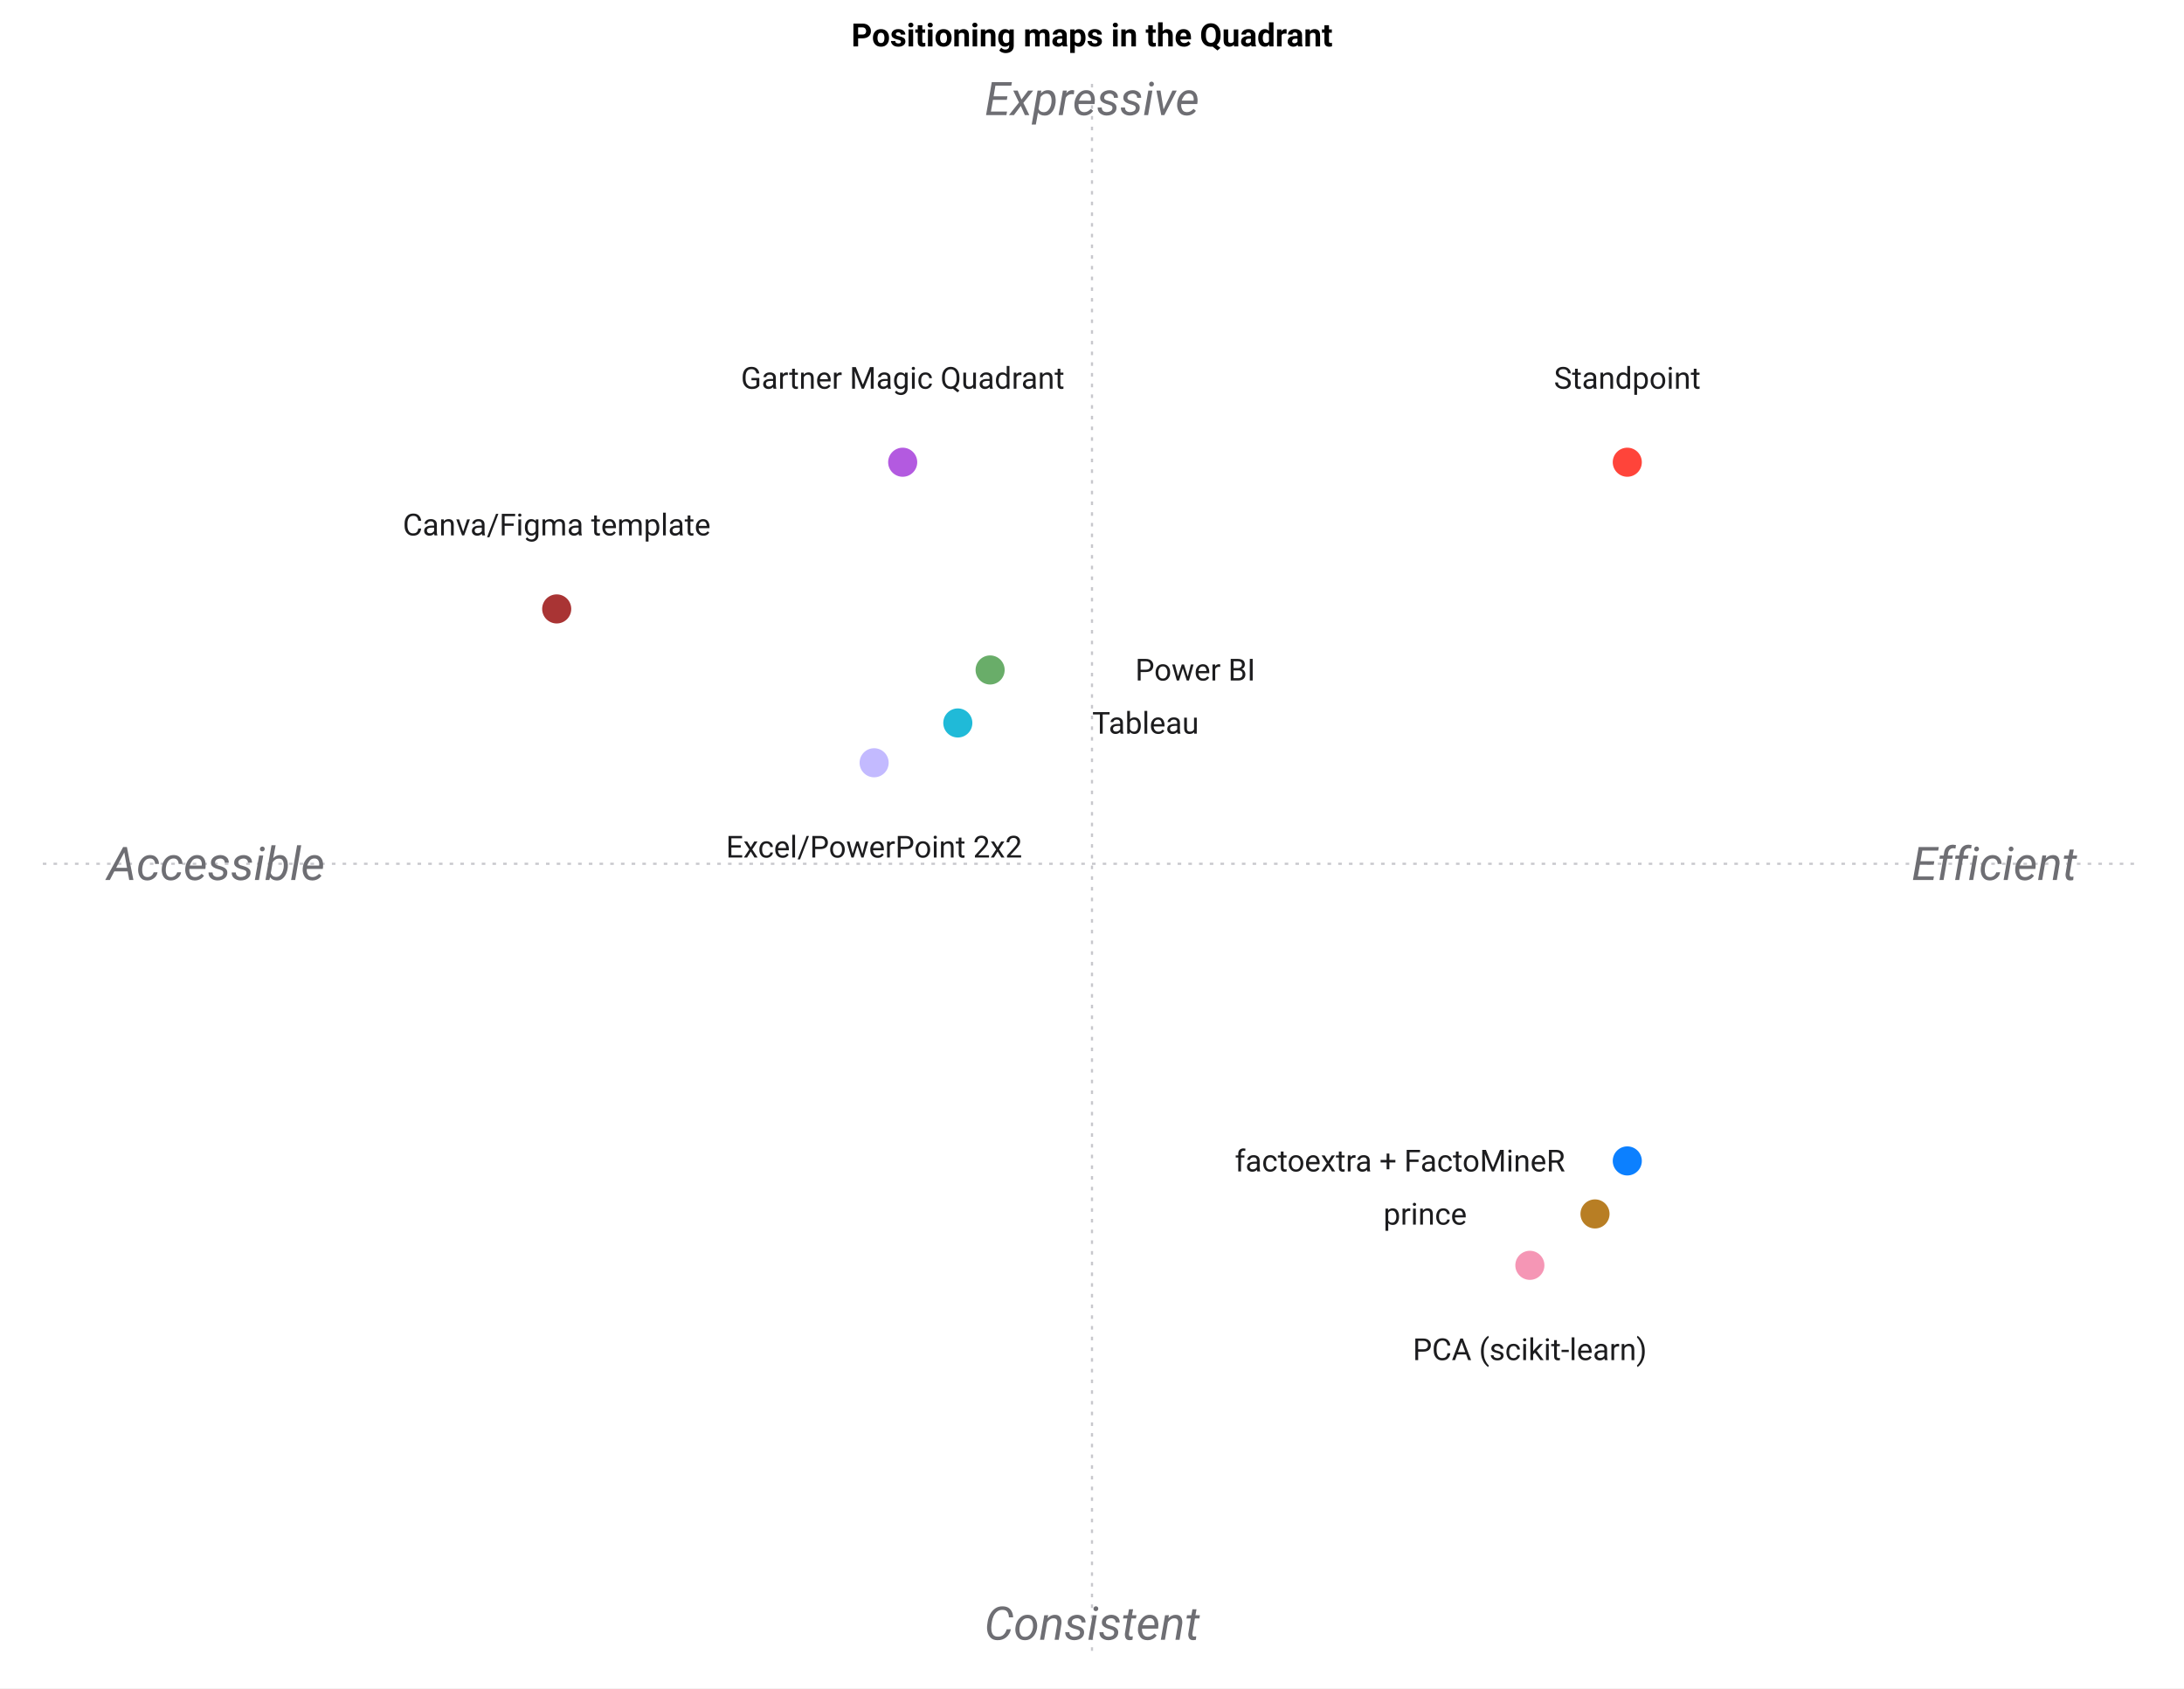
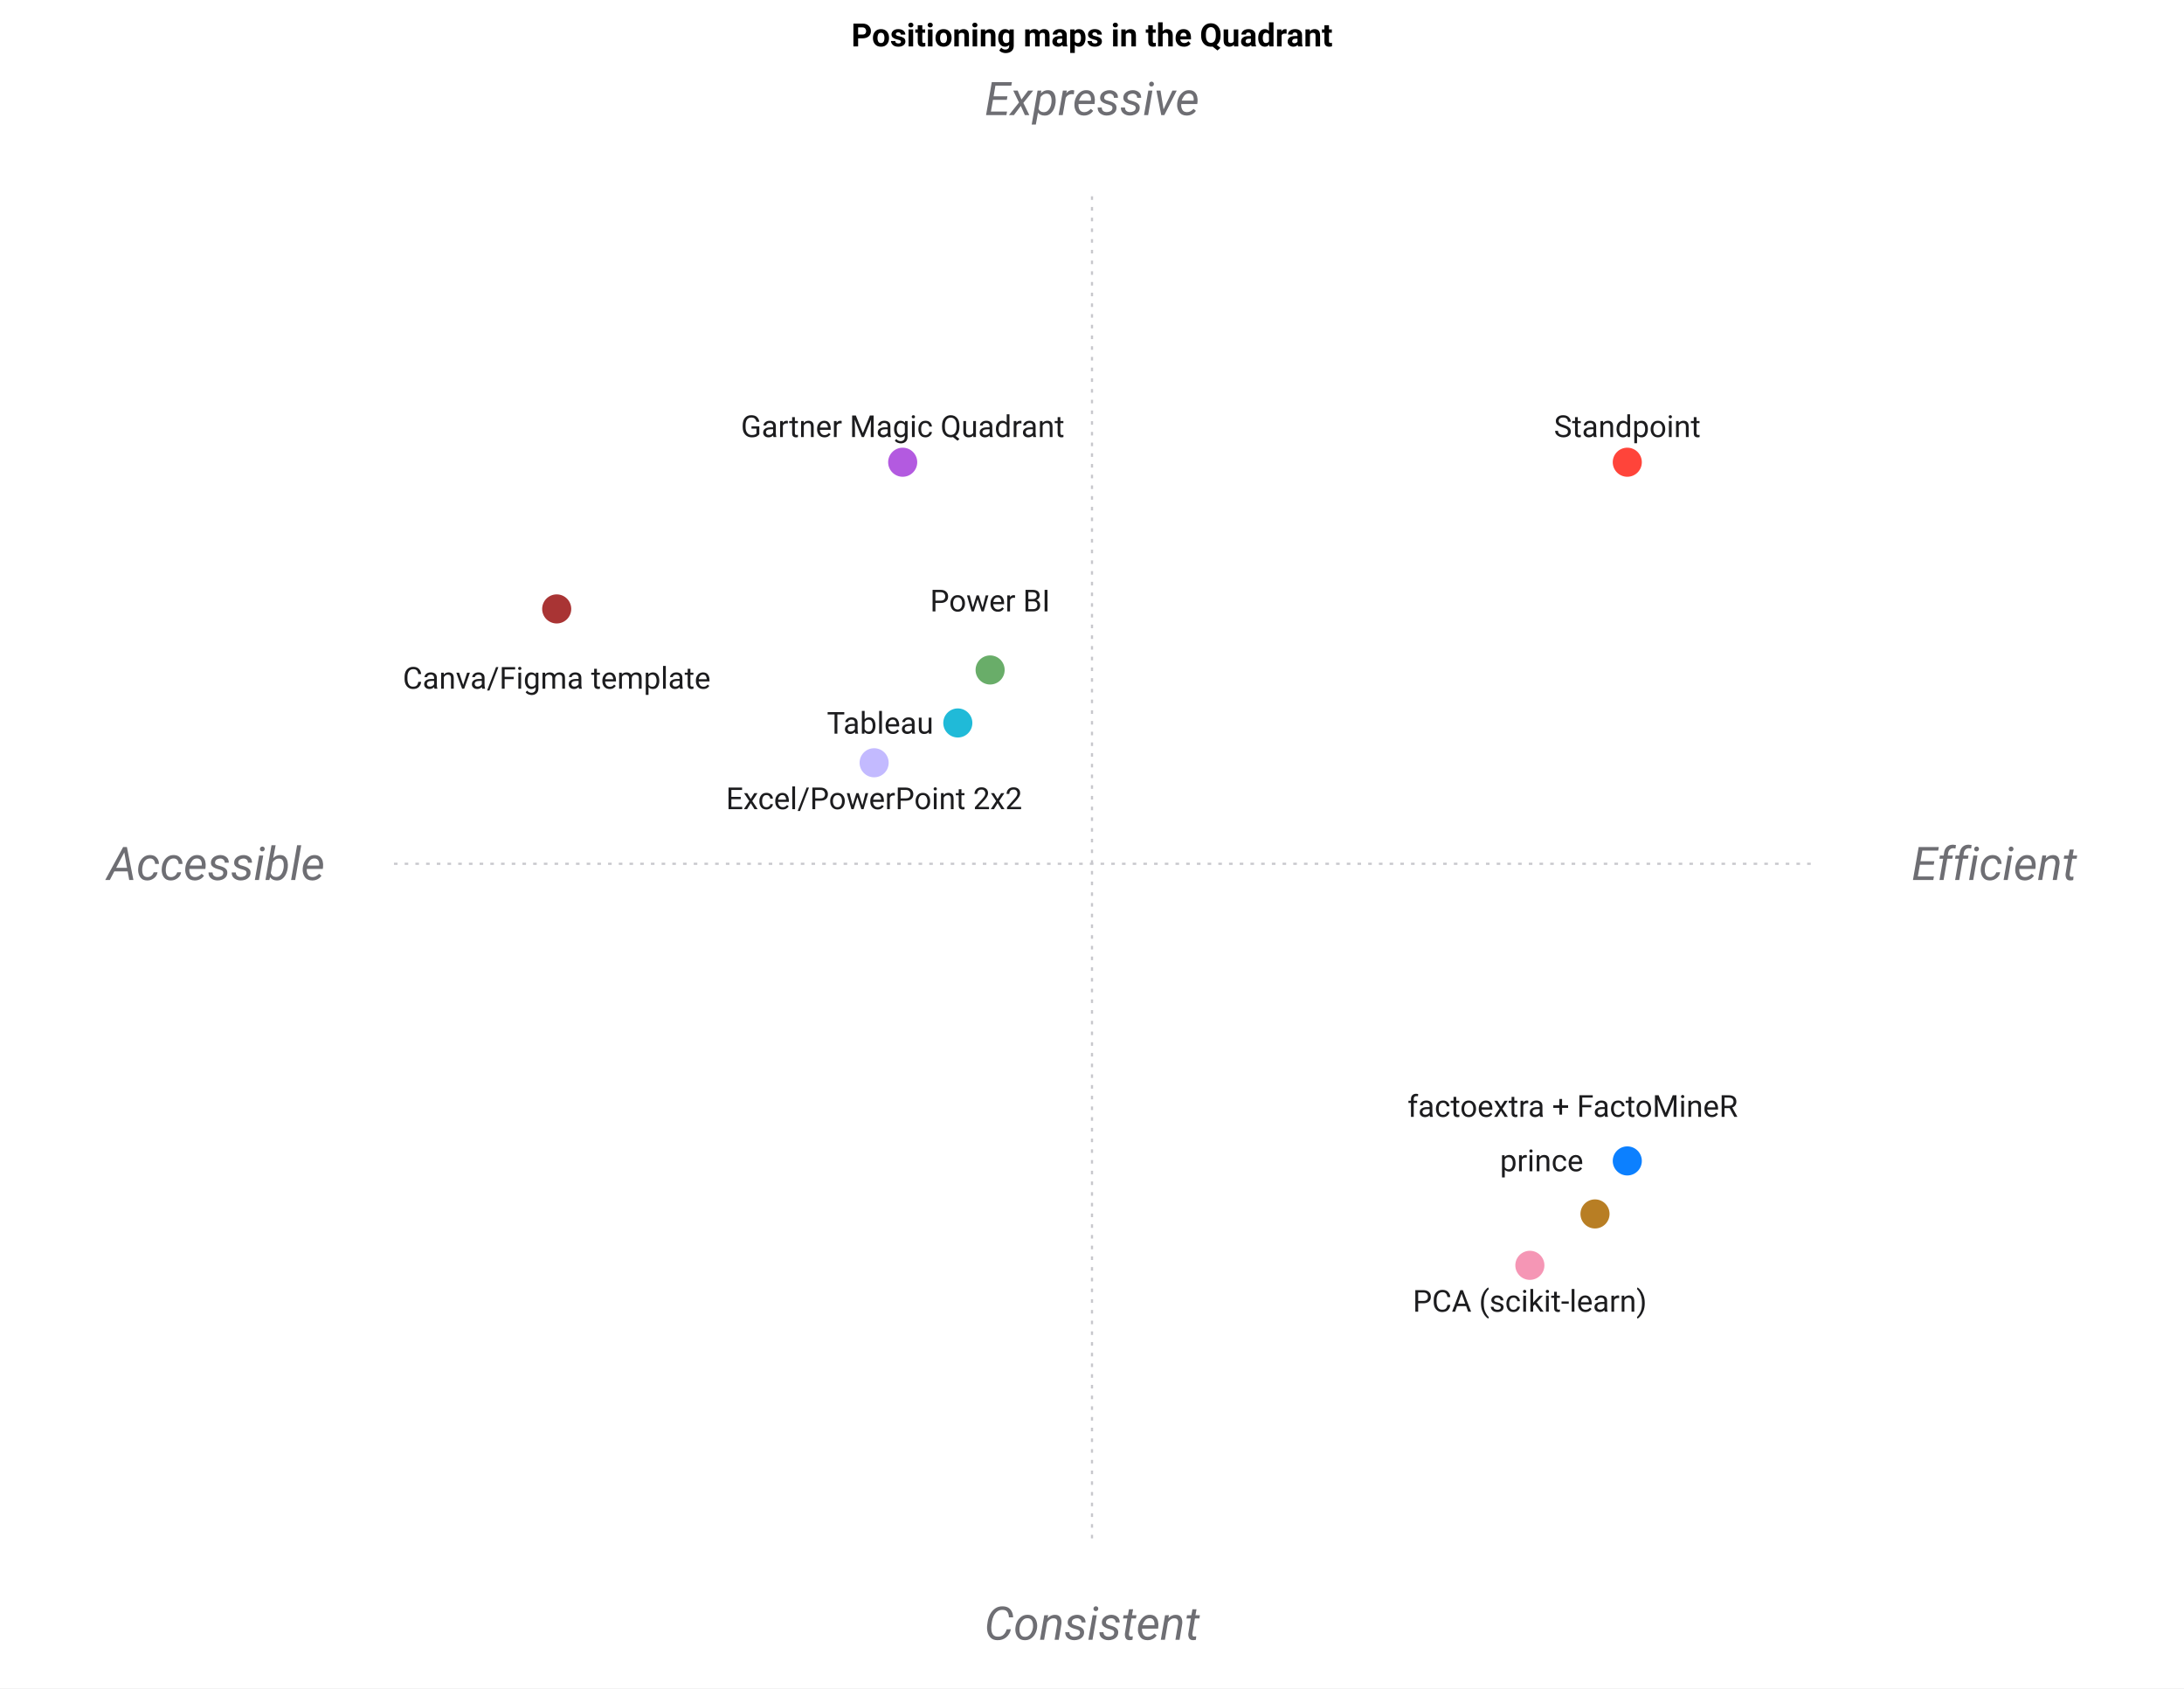
<svg xmlns="http://www.w3.org/2000/svg" width="1224" height="946" viewBox="0 0 1224 946" role="img" aria-labelledby="sp-title sp-desc" font-family="Roboto, -apple-system, Helvetica, Arial, sans-serif">
  <rect width="1224" height="946" fill="#FFFFFF" />
  <style>.sp-dot{cursor:pointer}.sp-dot:hover circle,.sp-dot:focus circle{stroke-width:2.4}.sp-dot:hover,.sp-dot:focus{filter:brightness(1.08);outline:none}</style>
-   <line x1="24.0" y1="484.0" x2="1200.0" y2="484.0" stroke="#C7C7CC" stroke-width="1.2" stroke-dasharray="2,4" />
-   <line x1="612.0" y1="925.0" x2="612.0" y2="43.0" stroke="#C7C7CC" stroke-width="1.2" stroke-dasharray="2,4" />
+   <line x1="220.8" y1="484.0" x2="1018.3" y2="484.0" stroke="#C7C7CC" stroke-width="1.2" stroke-dasharray="2,4" />
+   <line x1="612.0" y1="862.0" x2="612.0" y2="106.0" stroke="#C7C7CC" stroke-width="1.2" stroke-dasharray="2,4" />
  <text data-pole="right" x="1164.0" y="493.1" font-size="26" font-style="italic" fill="#6E6E73" text-anchor="end">Efficient</text>
  <text data-pole="left" x="60.0" y="493.1" font-size="26" font-style="italic" fill="#6E6E73" text-anchor="start">Accessible</text>
  <text data-pole="top" x="612.0" y="64.5" font-size="26" font-style="italic" fill="#6E6E73" text-anchor="middle">Expressive</text>
  <text data-pole="bottom" x="612.0" y="918.8" font-size="26" font-style="italic" fill="#6E6E73" text-anchor="middle">Consistent</text>
  <g class="sp-dot" tabindex="0" role="img" aria-label="Positioning maps: Standpoint role: best axis1: 2.11 axis2: 1.93">
    <circle cx="912.0" cy="259.0" r="8.65" fill="#FF3B30" stroke="white" stroke-width="1" opacity="0.95" />
  </g>
-   <text x="912.0" y="217.8" font-size="17" fill="#1C1C1E" text-anchor="middle">Standpoint</text>
+   <text x="912.0" y="244.9" font-size="17" fill="#1C1C1E" text-anchor="middle">Standpoint</text>
  <g class="sp-dot" tabindex="0" role="img" aria-label="Positioning maps: prince role: competitor axis1: 1.98 axis2: -1.68">
    <circle cx="893.9" cy="680.2" r="8.65" fill="#B47819" stroke="white" stroke-width="1" opacity="0.95" />
  </g>
-   <text x="798.7" y="686.2" font-size="17" fill="#1C1C1E" text-anchor="middle">prince</text>
+   <text x="864.0" y="656.3" font-size="17" fill="#1C1C1E" text-anchor="middle">prince</text>
  <g class="sp-dot" tabindex="0" role="img" aria-label="Positioning maps: PCA (scikit-learn) role: competitor axis1: 1.73 axis2: -1.93">
    <circle cx="857.4" cy="709.0" r="8.65" fill="#F591B1" stroke="white" stroke-width="1" opacity="0.95" />
  </g>
-   <text x="857.4" y="762.1" font-size="17" fill="#1C1C1E" text-anchor="middle">PCA (scikit-learn)</text>
+   <text x="857.4" y="735.0" font-size="17" fill="#1C1C1E" text-anchor="middle">PCA (scikit-learn)</text>
  <g class="sp-dot" tabindex="0" role="img" aria-label="Positioning maps: factoextra + FactoMineR role: right axis1: 2.11 axis2: -1.43">
    <circle cx="912.0" cy="650.5" r="8.65" fill="#007AFF" stroke="white" stroke-width="1" opacity="0.95" />
  </g>
-   <text x="784.6" y="656.4" font-size="17" fill="#1C1C1E" text-anchor="middle">factoextra + FactoMineR</text>
+   <text x="881.4" y="625.8" font-size="17" fill="#1C1C1E" text-anchor="middle">factoextra + FactoMineR</text>
  <g class="sp-dot" tabindex="0" role="img" aria-label="Positioning maps: Tableau role: competitor axis1: -0.53 axis2: 0.68">
    <circle cx="536.8" cy="405.1" r="8.65" fill="#15B7D6" stroke="white" stroke-width="1" opacity="0.95" />
  </g>
-   <text x="642.0" y="411.1" font-size="17" fill="#1C1C1E" text-anchor="middle">Tableau</text>
+   <text x="493.3" y="411.1" font-size="17" fill="#1C1C1E" text-anchor="middle">Tableau</text>
  <g class="sp-dot" tabindex="0" role="img" aria-label="Positioning maps: Power BI role: competitor axis1: -0.40 axis2: 0.93">
    <circle cx="554.9" cy="375.4" r="8.65" fill="#62A962" stroke="white" stroke-width="1" opacity="0.95" />
  </g>
-   <text x="669.9" y="381.3" font-size="17" fill="#1C1C1E" text-anchor="middle">Power BI</text>
+   <text x="554.9" y="342.6" font-size="17" fill="#1C1C1E" text-anchor="middle">Power BI</text>
  <g class="sp-dot" tabindex="0" role="img" aria-label="Positioning maps: Gartner Magic Quadrant role: top axis1: -0.75 axis2: 1.93">
    <circle cx="505.9" cy="259.0" r="8.65" fill="#AF52DE" stroke="white" stroke-width="1" opacity="0.95" />
  </g>
-   <text x="505.9" y="217.8" font-size="17" fill="#1C1C1E" text-anchor="middle">Gartner Magic Quadrant</text>
+   <text x="505.9" y="244.9" font-size="17" fill="#1C1C1E" text-anchor="middle">Gartner Magic Quadrant</text>
  <g class="sp-dot" tabindex="0" role="img" aria-label="Positioning maps: Excel/PowerPoint 2x2 role: competitor axis1: -0.86 axis2: 0.49">
    <circle cx="489.9" cy="427.4" r="8.65" fill="#C0B7FF" stroke="white" stroke-width="1" opacity="0.95" />
  </g>
-   <text x="489.9" y="480.5" font-size="17" fill="#1C1C1E" text-anchor="middle">Excel/PowerPoint 2x2</text>
+   <text x="489.9" y="453.4" font-size="17" fill="#1C1C1E" text-anchor="middle">Excel/PowerPoint 2x2</text>
  <g class="sp-dot" tabindex="0" role="img" aria-label="Positioning maps: Canva/Figma template role: worst axis1: -2.11 axis2: 1.23">
    <circle cx="312.0" cy="341.2" r="8.65" fill="#A52A2A" stroke="white" stroke-width="1" opacity="0.95" />
  </g>
-   <text x="312.0" y="300.0" font-size="17" fill="#1C1C1E" text-anchor="middle">Canva/Figma template</text>
+   <text x="312.0" y="385.9" font-size="17" fill="#1C1C1E" text-anchor="middle">Canva/Figma template</text>
  <text x="612.0" y="26" font-size="18" font-weight="bold" fill="#000" text-anchor="middle">Positioning maps in the Quadrant</text>
</svg>
